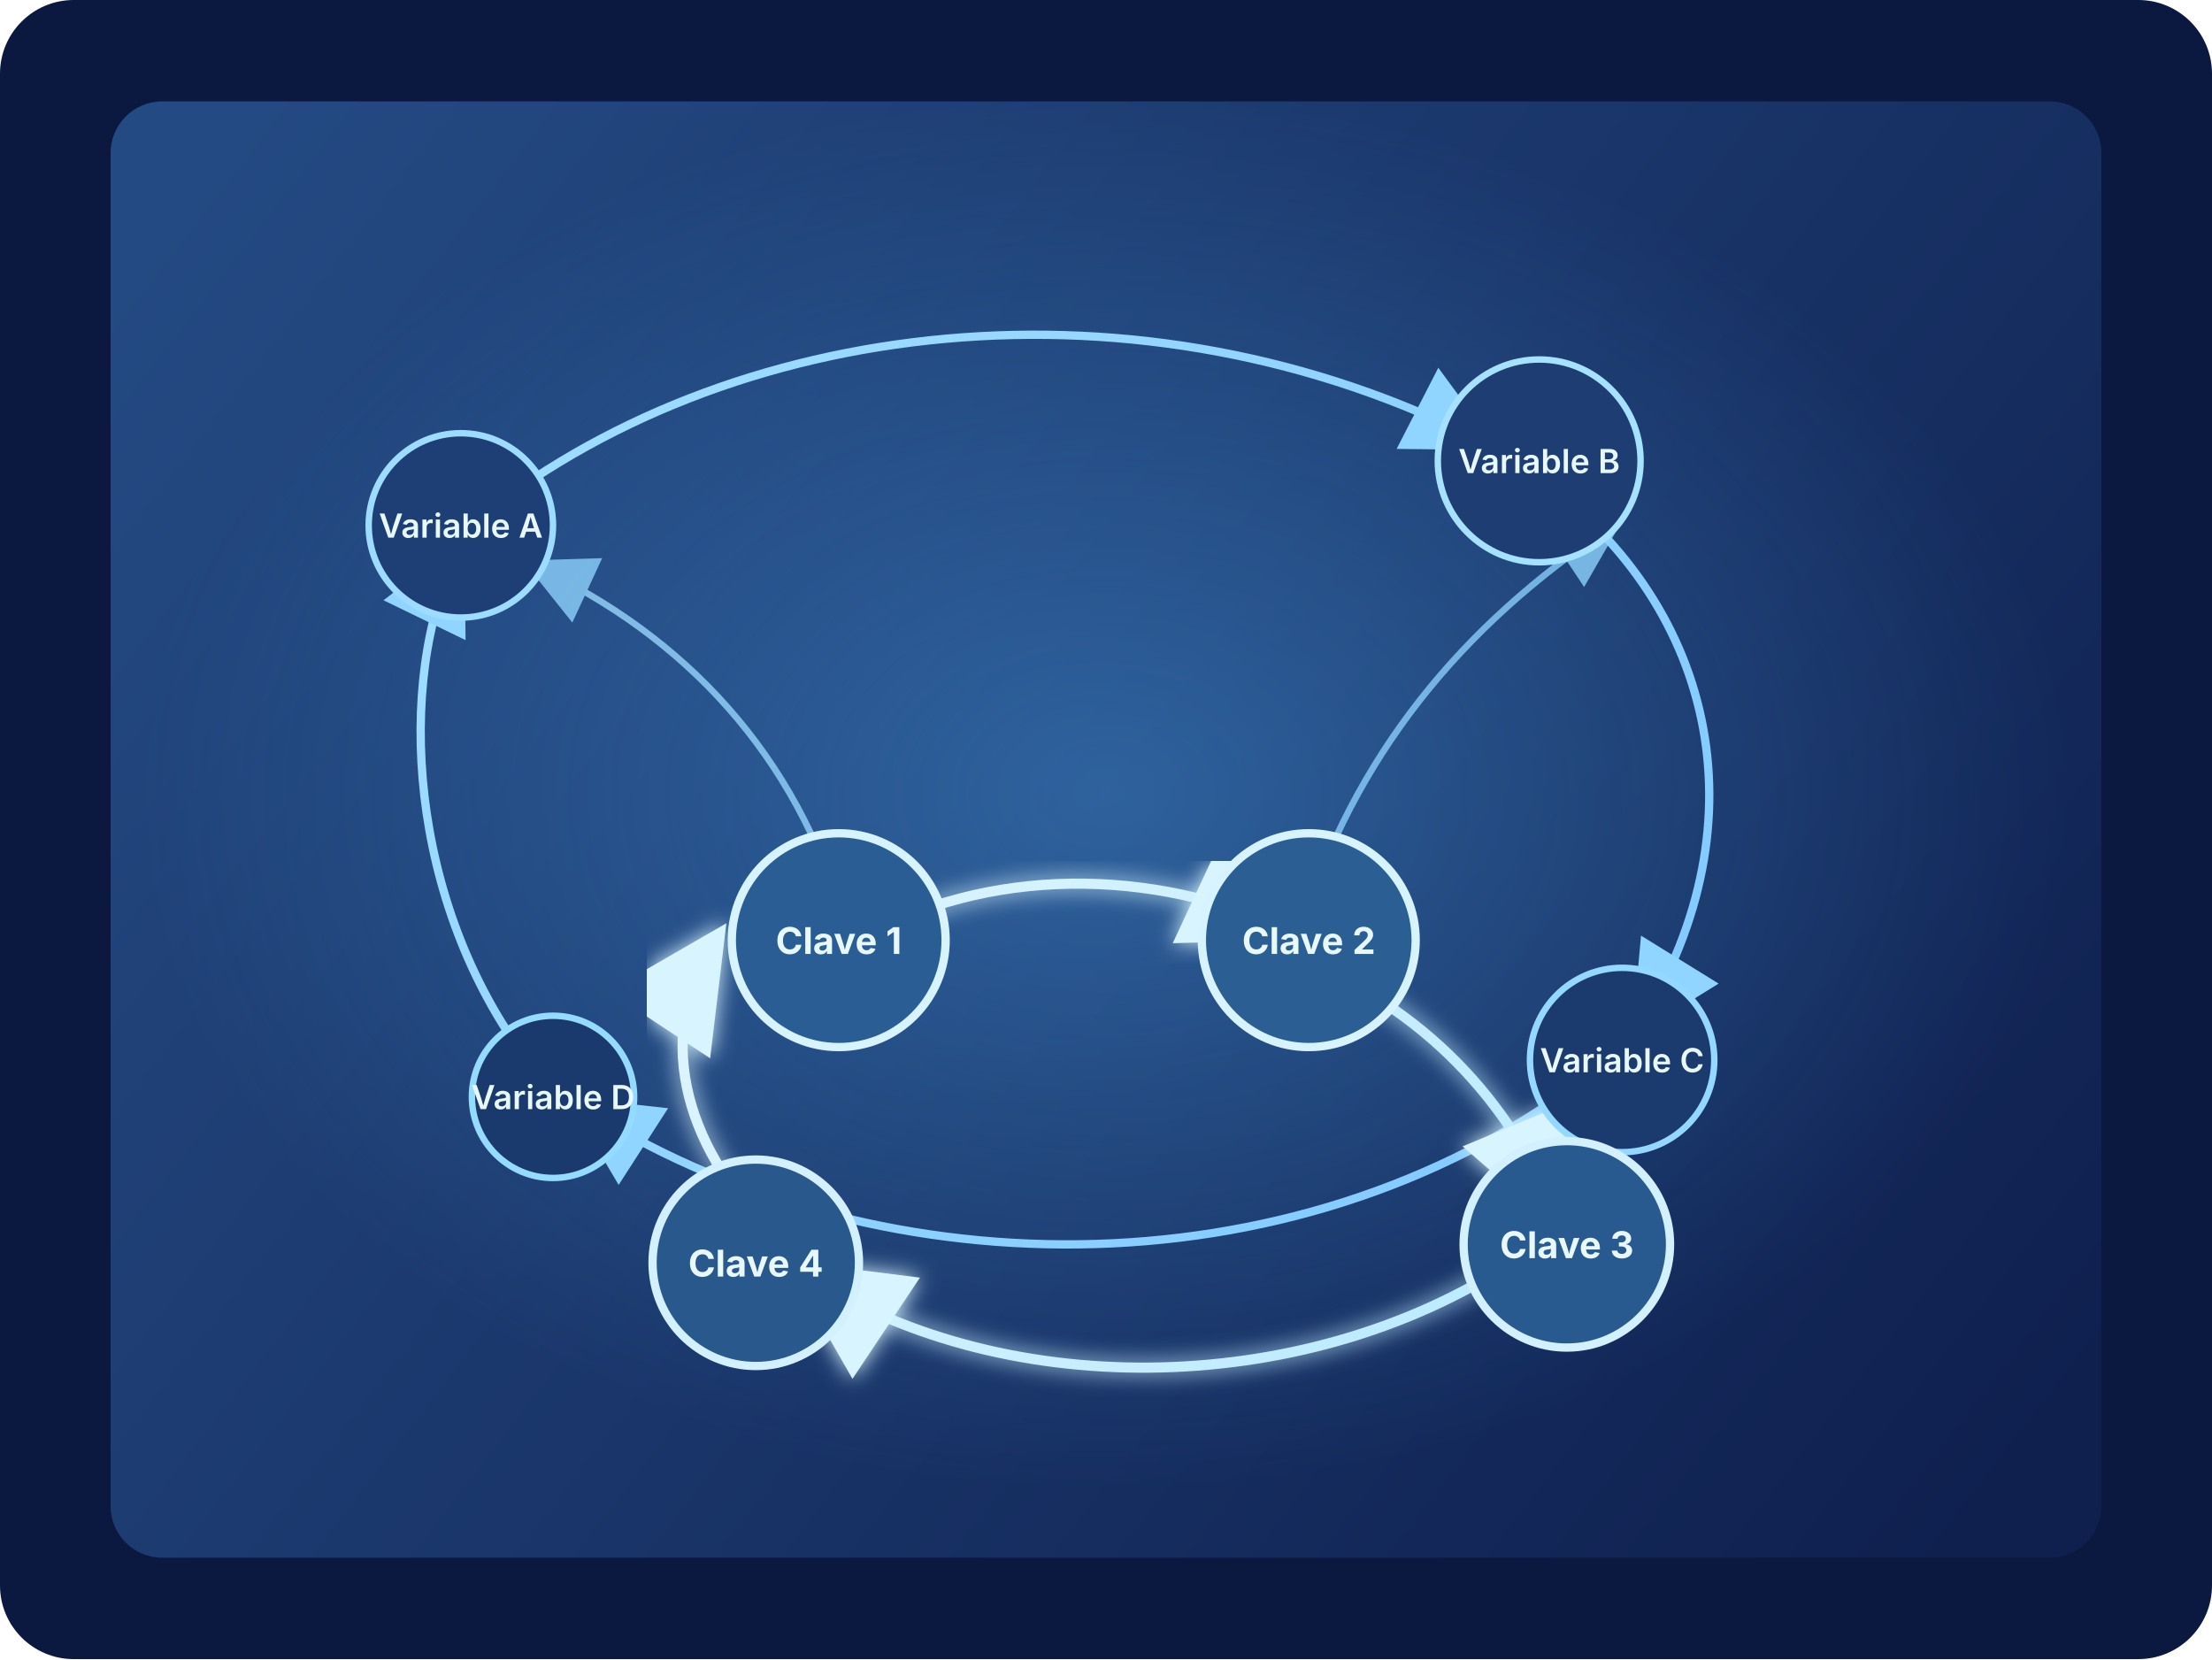
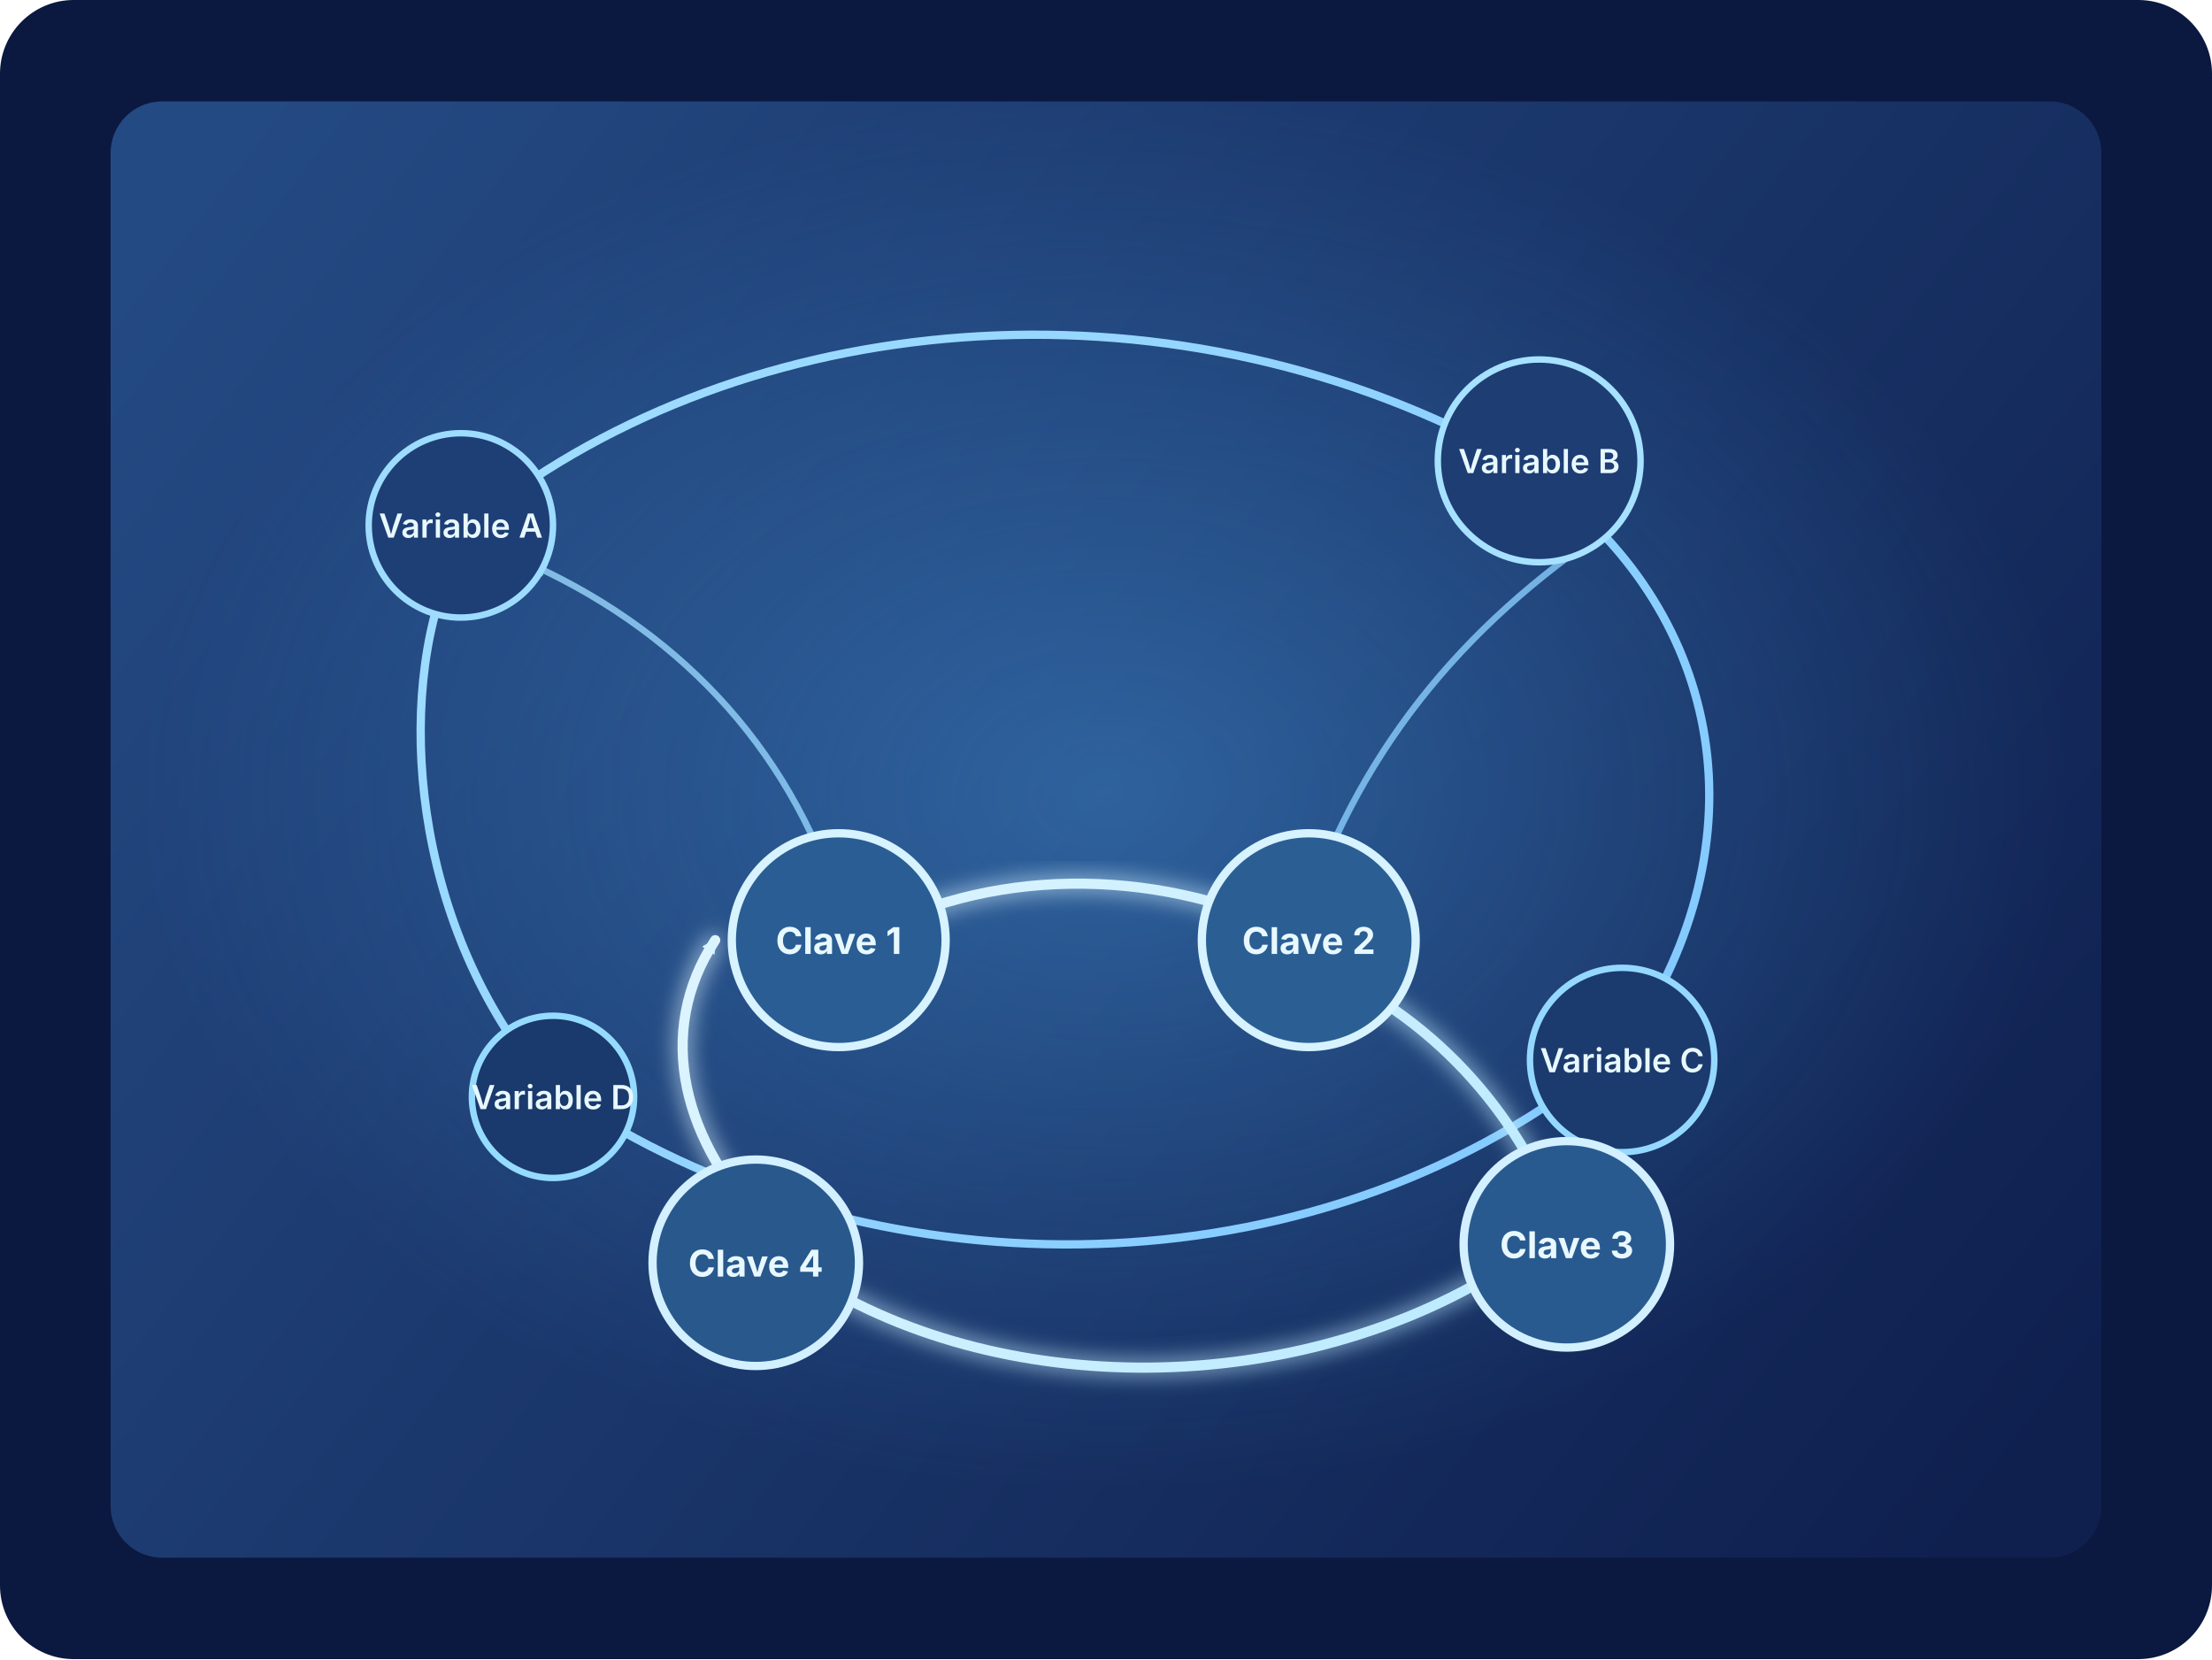
<svg xmlns="http://www.w3.org/2000/svg" width="1200" height="900" viewBox="0 0 1200 900" fill="none" role="img" aria-labelledby="title desc">
  <defs>
    <linearGradient id="bg" x1="120" y1="80" x2="1080" y2="820" gradientUnits="userSpaceOnUse">
      <stop stop-color="#244A83" />
      <stop offset="1" stop-color="#0F204F" />
    </linearGradient>
    <radialGradient id="glow" cx="0" cy="0" r="1" gradientUnits="userSpaceOnUse" gradientTransform="translate(600 430) rotate(90) scale(380 520)">
      <stop stop-color="#56B6FF" stop-opacity="0.35" />
      <stop offset="1" stop-color="#56B6FF" stop-opacity="0" />
    </radialGradient>
    <linearGradient id="edge" x1="250" y1="180" x2="930" y2="700" gradientUnits="userSpaceOnUse">
      <stop stop-color="#A1DEFF" />
      <stop offset="1" stop-color="#7FC7FF" />
    </linearGradient>
    <linearGradient id="edgeStrong" x1="420" y1="300" x2="830" y2="640" gradientUnits="userSpaceOnUse">
      <stop stop-color="#E5F7FF" />
      <stop offset="1" stop-color="#BEEBFF" />
    </linearGradient>
-     <marker id="arrow" markerWidth="11" markerHeight="11" refX="9" refY="5.5" orient="auto" markerUnits="strokeWidth">
-       <path d="M0 0L11 5.5L0 11Z" fill="#8FD5FF" />
+     <marker id="arrow" markerWidth="7" markerHeight="7" refX="6.2" refY="3.5" orient="auto" markerUnits="userSpaceOnUse">
+       <path d="M0 0L7 3.5L0 7Z" fill="#8FD5FF" />
    </marker>
-     <marker id="arrowStrong" markerWidth="12" markerHeight="12" refX="10" refY="6" orient="auto" markerUnits="strokeWidth">
-       <path d="M0 0L12 6L0 12Z" fill="#D8F4FF" />
+     <marker id="arrowStrong" markerWidth="8" markerHeight="8" refX="6.8" refY="4" orient="auto" markerUnits="userSpaceOnUse">
+       <path d="M0 0L8 4L0 8Z" fill="#D8F4FF" />
    </marker>
    <filter id="soft" x="-40%" y="-40%" width="180%" height="180%" color-interpolation-filters="sRGB">
      <feGaussianBlur stdDeviation="6" result="b" />
      <feMerge>
        <feMergeNode in="b" />
        <feMergeNode in="SourceGraphic" />
      </feMerge>
    </filter>
  </defs>
  <rect width="1200" height="900" rx="40" fill="#0B183F" />
  <rect x="60" y="55" width="1080" height="790" rx="28" fill="url(#bg)" />
  <rect x="60" y="55" width="1080" height="790" rx="28" fill="url(#glow)" />
  <g stroke-linecap="round" stroke-linejoin="round" fill="none">
    <path d="M255 285C395 170 620 145 805 240" stroke="url(#edge)" stroke-width="4.5" marker-end="url(#arrow)" />
    <path d="M830 256C930 325 958 445 890 555" stroke="url(#edge)" stroke-width="4.5" marker-end="url(#arrow)" />
    <path d="M860 585C700 705 470 700 315 600" stroke="url(#edge)" stroke-width="4.5" marker-end="url(#arrow)" />
    <path d="M286 575C222 490 214 370 248 300" stroke="url(#edge)" stroke-width="4.5" marker-end="url(#arrow)" />
    <path d="M465 510C535 470 625 470 700 505" stroke="url(#edgeStrong)" stroke-width="5.5" marker-end="url(#arrowStrong)" filter="url(#soft)" />
    <path d="M706 520C772 548 818 595 845 660" stroke="url(#edgeStrong)" stroke-width="5.5" marker-end="url(#arrowStrong)" filter="url(#soft)" />
    <path d="M820 685C705 760 540 760 435 690" stroke="url(#edgeStrong)" stroke-width="5.5" marker-end="url(#arrowStrong)" filter="url(#soft)" />
    <path d="M418 668C370 620 355 560 388 510" stroke="url(#edgeStrong)" stroke-width="5.5" marker-end="url(#arrowStrong)" filter="url(#soft)" />
    <path d="M458 500C432 410 372 345 290 307" stroke="url(#edge)" stroke-width="3.5" marker-end="url(#arrow)" opacity="0.78" />
    <path d="M705 505C735 410 792 340 875 285" stroke="url(#edge)" stroke-width="3.5" marker-end="url(#arrow)" opacity="0.78" />
  </g>
  <g>
    <circle cx="250" cy="285" r="50" fill="#1E3F75" stroke="#9EDCFF" stroke-width="3.5" />
    <circle cx="835" cy="250" r="55" fill="#1D3D73" stroke="#A6E1FF" stroke-width="3.5" />
    <circle cx="880" cy="575" r="50" fill="#1B3B6F" stroke="#95D8FF" stroke-width="3.5" />
    <circle cx="300" cy="595" r="44" fill="#1A396C" stroke="#95DBFF" stroke-width="3.5" />
    <circle cx="455" cy="510" r="58" fill="#2A5D93" stroke="#D6F3FF" stroke-width="4.5" />
    <circle cx="710" cy="510" r="58" fill="#2B5F94" stroke="#D6F3FF" stroke-width="4.5" />
    <circle cx="850" cy="675" r="56" fill="#295A8F" stroke="#D2F0FF" stroke-width="4.5" />
    <circle cx="410" cy="685" r="56" fill="#28588C" stroke="#D2F0FF" stroke-width="4.5" />
  </g>
  <g fill="#E8F8FF" font-family="Inter, Segoe UI, Arial, sans-serif" text-anchor="middle" dominant-baseline="middle">
    <text x="250" y="285" font-size="18" font-weight="600">Variable A</text>
    <text x="835" y="250" font-size="18" font-weight="600">Variable B</text>
    <text x="880" y="575" font-size="18" font-weight="600">Variable C</text>
    <text x="300" y="595" font-size="18" font-weight="600">Variable D</text>
    <text x="455" y="510" font-size="20" font-weight="700">Clave 1</text>
    <text x="710" y="510" font-size="20" font-weight="700">Clave 2</text>
    <text x="850" y="675" font-size="20" font-weight="700">Clave 3</text>
    <text x="410" y="685" font-size="20" font-weight="700">Clave 4</text>
  </g>
</svg>
